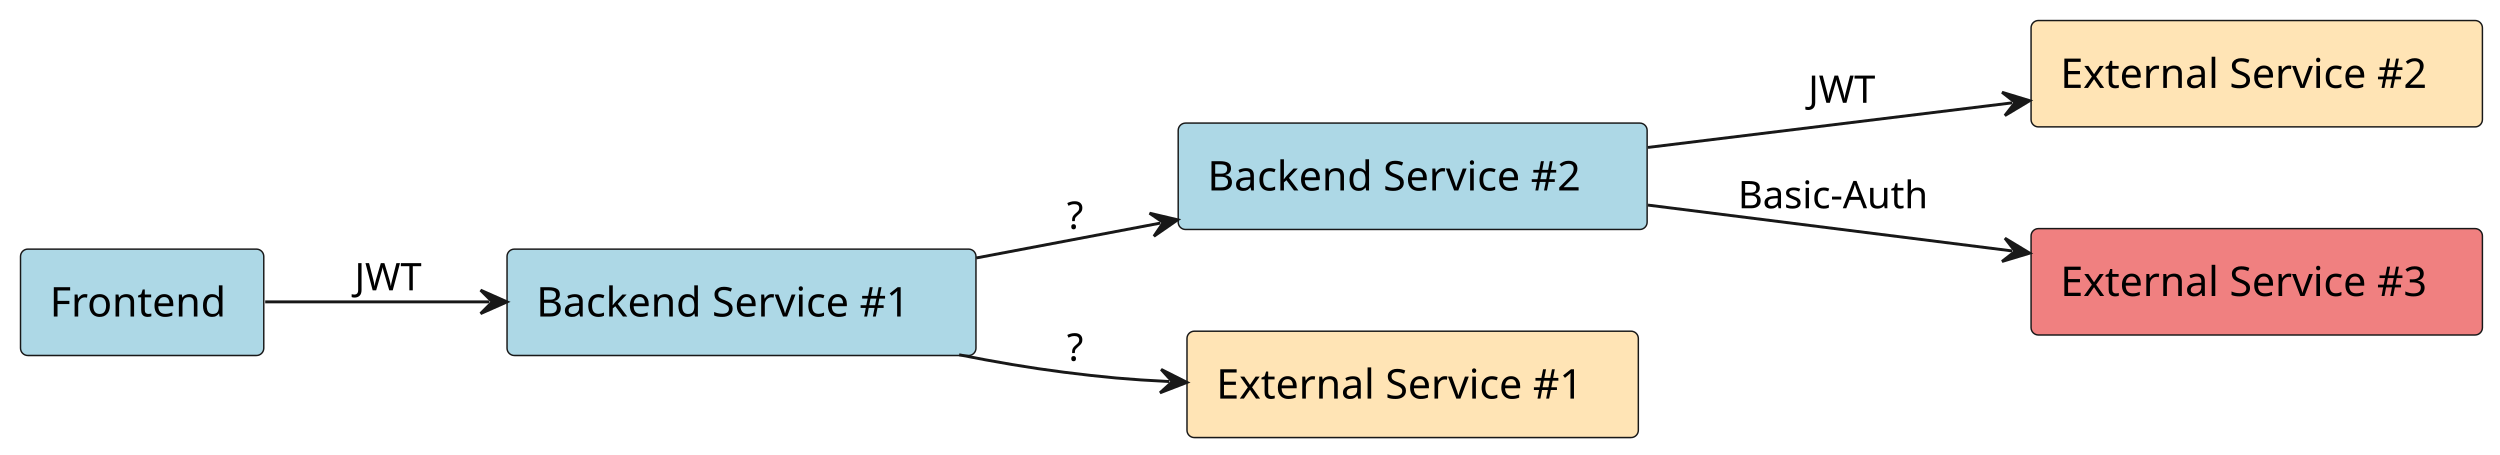
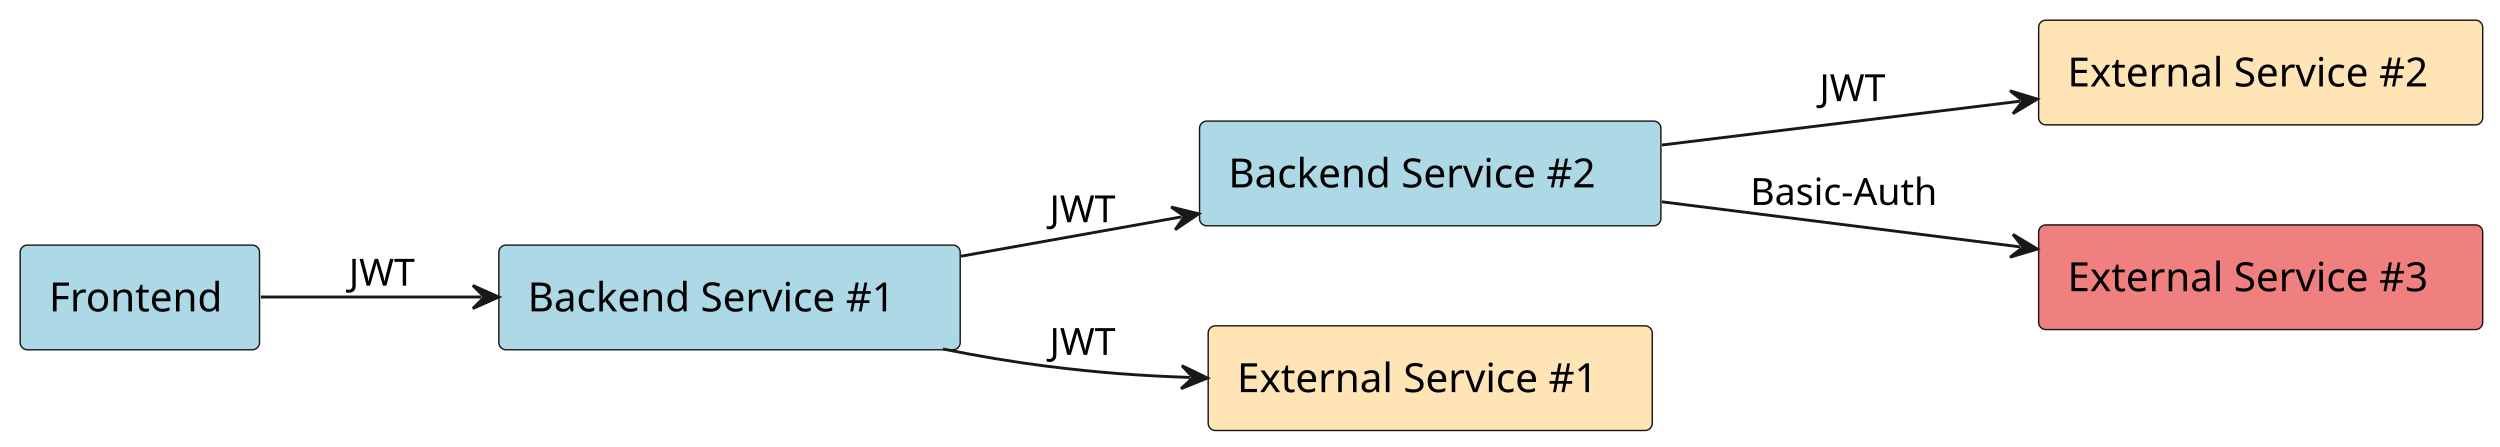
- <svg xmlns="http://www.w3.org/2000/svg" contentStyleType="text/css" height="155px" preserveAspectRatio="none" style="width:853px;height:155px;background:#FFFFFF;" version="1.1" viewBox="0 0 853 155" width="853px" zoomAndPan="magnify">
+ <svg xmlns="http://www.w3.org/2000/svg" contentStyleType="text/css" height="155px" preserveAspectRatio="none" style="width:867px;height:155px;background:#FFFFFF;" version="1.1" viewBox="0 0 867 155" width="867px" zoomAndPan="magnify">
  <defs />
  <g>
    <g id="elem_platform__application__backend_service_1">
      <rect fill="#ADD8E6" height="36.297" rx="2.5" ry="2.5" style="stroke:#181818;stroke-width:0.5;" width="160" x="173" y="85" />
      <text fill="#000000" font-family="sans-serif" font-size="14" lengthAdjust="spacing" textLength="140" x="183" y="107.995">Backend Service #1</text>
    </g>
    <g id="elem_platform__application__backend_service_2">
-       <rect fill="#ADD8E6" height="36.297" rx="2.5" ry="2.5" style="stroke:#181818;stroke-width:0.5;" width="160" x="402" y="42" />
-       <text fill="#000000" font-family="sans-serif" font-size="14" lengthAdjust="spacing" textLength="140" x="412" y="64.995">Backend Service #2</text>
+       <rect fill="#ADD8E6" height="36.297" rx="2.5" ry="2.5" style="stroke:#181818;stroke-width:0.5;" width="160" x="416" y="42" />
+       <text fill="#000000" font-family="sans-serif" font-size="14" lengthAdjust="spacing" textLength="140" x="426" y="64.995">Backend Service #2</text>
    </g>
    <g id="elem_platform__application__frontend">
      <rect fill="#ADD8E6" height="36.297" rx="2.5" ry="2.5" style="stroke:#181818;stroke-width:0.5;" width="83" x="7" y="85" />
      <text fill="#000000" font-family="sans-serif" font-size="14" lengthAdjust="spacing" textLength="63" x="17" y="107.995">Frontend</text>
    </g>
    <g id="elem_platform__external_service_1">
-       <rect fill="#FFE4B5" height="36.297" rx="2.5" ry="2.5" style="stroke:#181818;stroke-width:0.5;" width="154" x="405" y="113" />
-       <text fill="#000000" font-family="sans-serif" font-size="14" lengthAdjust="spacing" textLength="134" x="415" y="135.995">External Service #1</text>
+       <rect fill="#FFE4B5" height="36.297" rx="2.5" ry="2.5" style="stroke:#181818;stroke-width:0.5;" width="154" x="419" y="113" />
+       <text fill="#000000" font-family="sans-serif" font-size="14" lengthAdjust="spacing" textLength="134" x="429" y="135.995">External Service #1</text>
    </g>
    <g id="elem_platform__external_service_2">
-       <rect fill="#FFE4B5" height="36.297" rx="2.5" ry="2.5" style="stroke:#181818;stroke-width:0.5;" width="154" x="693" y="7" />
-       <text fill="#000000" font-family="sans-serif" font-size="14" lengthAdjust="spacing" textLength="134" x="703" y="29.995">External Service #2</text>
+       <rect fill="#FFE4B5" height="36.297" rx="2.5" ry="2.5" style="stroke:#181818;stroke-width:0.5;" width="154" x="707" y="7" />
+       <text fill="#000000" font-family="sans-serif" font-size="14" lengthAdjust="spacing" textLength="134" x="717" y="29.995">External Service #2</text>
    </g>
    <g id="elem_other_project__external_service_3">
-       <rect fill="#F08080" height="36.297" rx="2.5" ry="2.5" style="stroke:#181818;stroke-width:0.5;" width="154" x="693" y="78" />
-       <text fill="#000000" font-family="sans-serif" font-size="14" lengthAdjust="spacing" textLength="134" x="703" y="100.995">External Service #3</text>
+       <rect fill="#F08080" height="36.297" rx="2.5" ry="2.5" style="stroke:#181818;stroke-width:0.5;" width="154" x="707" y="78" />
+       <text fill="#000000" font-family="sans-serif" font-size="14" lengthAdjust="spacing" textLength="134" x="717" y="100.995">External Service #3</text>
+     </g>
+     <g id="link_platform__application__backend_service_1_platform__application__backend_service_2">
+       <path d="M333.25,88.86 C359.72,84.14 383.313,79.922 409.803,75.203 " fill="none" id="platform__application__backend_service_1-to-platform__application__backend_service_2" style="stroke:#181818;stroke-width:1.0;" />
+       <polygon fill="#181818" points="415.71,74.15,406.148,71.791,410.788,75.027,407.551,79.667,415.71,74.15" style="stroke:#181818;stroke-width:1.0;" />
+       <text fill="#000000" font-family="sans-serif" font-size="13" lengthAdjust="spacing" textLength="21" x="364" y="77.067">JWT</text>
    </g>
    <g id="link_platform__application__backend_service_1_platform__external_service_1">
-       <path d="M327.26,121.05 C339.15,123.42 351.37,125.53 363,127 C376.52,128.7 384.987,129.499 398.987,130.179 " fill="none" id="platform__application__backend_service_1-to-platform__external_service_1" style="stroke:#181818;stroke-width:1.0;" />
-       <polygon fill="#181818" points="404.98,130.47,396.185,126.038,399.986,130.227,395.796,134.029,404.98,130.47" style="stroke:#181818;stroke-width:1.0;" />
-       <text fill="#000000" font-family="sans-serif" font-size="13" lengthAdjust="spacing" textLength="7" x="364" y="123.067">?</text>
-     </g>
-     <g id="link_platform__application__backend_service_1_platform__application__backend_service_2">
-       <path d="M333.07,88.02 C355.34,83.8 373.655,80.337 395.925,76.117 " fill="none" id="platform__application__backend_service_1-to-platform__application__backend_service_2" style="stroke:#181818;stroke-width:1.0;" />
-       <polygon fill="#181818" points="401.82,75,392.233,72.746,396.907,75.931,393.722,80.606,401.82,75" style="stroke:#181818;stroke-width:1.0;" />
-       <text fill="#000000" font-family="sans-serif" font-size="13" lengthAdjust="spacing" textLength="7" x="364" y="78.067">?</text>
+       <path d="M326.97,121.03 C338.94,123.42 351.27,125.54 363,127 C380.97,129.23 394.434,130.26 412.734,130.9 " fill="none" id="platform__application__backend_service_1-to-platform__external_service_1" style="stroke:#181818;stroke-width:1.0;" />
+       <polygon fill="#181818" points="418.73,131.11,409.875,126.798,413.733,130.935,409.596,134.793,418.73,131.11" style="stroke:#181818;stroke-width:1.0;" />
+       <text fill="#000000" font-family="sans-serif" font-size="13" lengthAdjust="spacing" textLength="21" x="364" y="123.067">JWT</text>
    </g>
    <g id="link_platform__application__backend_service_2_platform__external_service_2">
-       <path d="M562.29,50.3 C602.95,45.32 646.304,40.019 686.564,35.089 " fill="none" id="platform__application__backend_service_2-to-platform__external_service_2" style="stroke:#181818;stroke-width:1.0;" />
-       <polygon fill="#181818" points="692.52,34.36,683.101,31.484,687.557,34.968,684.073,39.424,692.52,34.36" style="stroke:#181818;stroke-width:1.0;" />
-       <text fill="#000000" font-family="sans-serif" font-size="13" lengthAdjust="spacing" textLength="21" x="617" y="35.067">JWT</text>
+       <path d="M576.29,50.3 C616.95,45.32 660.304,40.019 700.564,35.089 " fill="none" id="platform__application__backend_service_2-to-platform__external_service_2" style="stroke:#181818;stroke-width:1.0;" />
+       <polygon fill="#181818" points="706.52,34.36,697.101,31.484,701.557,34.968,698.073,39.424,706.52,34.36" style="stroke:#181818;stroke-width:1.0;" />
+       <text fill="#000000" font-family="sans-serif" font-size="13" lengthAdjust="spacing" textLength="21" x="631" y="35.067">JWT</text>
    </g>
    <g id="link_platform__application__backend_service_2_other_project__external_service_3">
-       <path d="M562.29,69.98 C602.95,75.1 646.307,80.562 686.567,85.622 " fill="none" id="platform__application__backend_service_2-to-other_project__external_service_3" style="stroke:#181818;stroke-width:1.0;" />
-       <polygon fill="#181818" points="692.52,86.37,684.089,81.279,687.559,85.746,683.091,89.216,692.52,86.37" style="stroke:#181818;stroke-width:1.0;" />
-       <text fill="#000000" font-family="sans-serif" font-size="13" lengthAdjust="spacing" textLength="69" x="593" y="71.067">Basic-Auth</text>
+       <path d="M576.29,69.98 C616.95,75.1 660.307,80.562 700.567,85.622 " fill="none" id="platform__application__backend_service_2-to-other_project__external_service_3" style="stroke:#181818;stroke-width:1.0;" />
+       <polygon fill="#181818" points="706.52,86.37,698.089,81.279,701.559,85.746,697.091,89.216,706.52,86.37" style="stroke:#181818;stroke-width:1.0;" />
+       <text fill="#000000" font-family="sans-serif" font-size="13" lengthAdjust="spacing" textLength="69" x="607" y="71.067">Basic-Auth</text>
    </g>
    <g id="link_platform__application__frontend_platform__application__backend_service_1">
      <path d="M90.48,103 C114.17,103 138.78,103 166.98,103 " fill="none" id="platform__application__frontend-to-platform__application__backend_service_1" style="stroke:#181818;stroke-width:1.0;" />
      <polygon fill="#181818" points="172.98,103,163.98,99,167.98,103,163.98,107,172.98,103" style="stroke:#181818;stroke-width:1.0;" />
      <text fill="#000000" font-family="sans-serif" font-size="13" lengthAdjust="spacing" textLength="21" x="121" y="99.067">JWT</text>
    </g>
  </g>
</svg>
